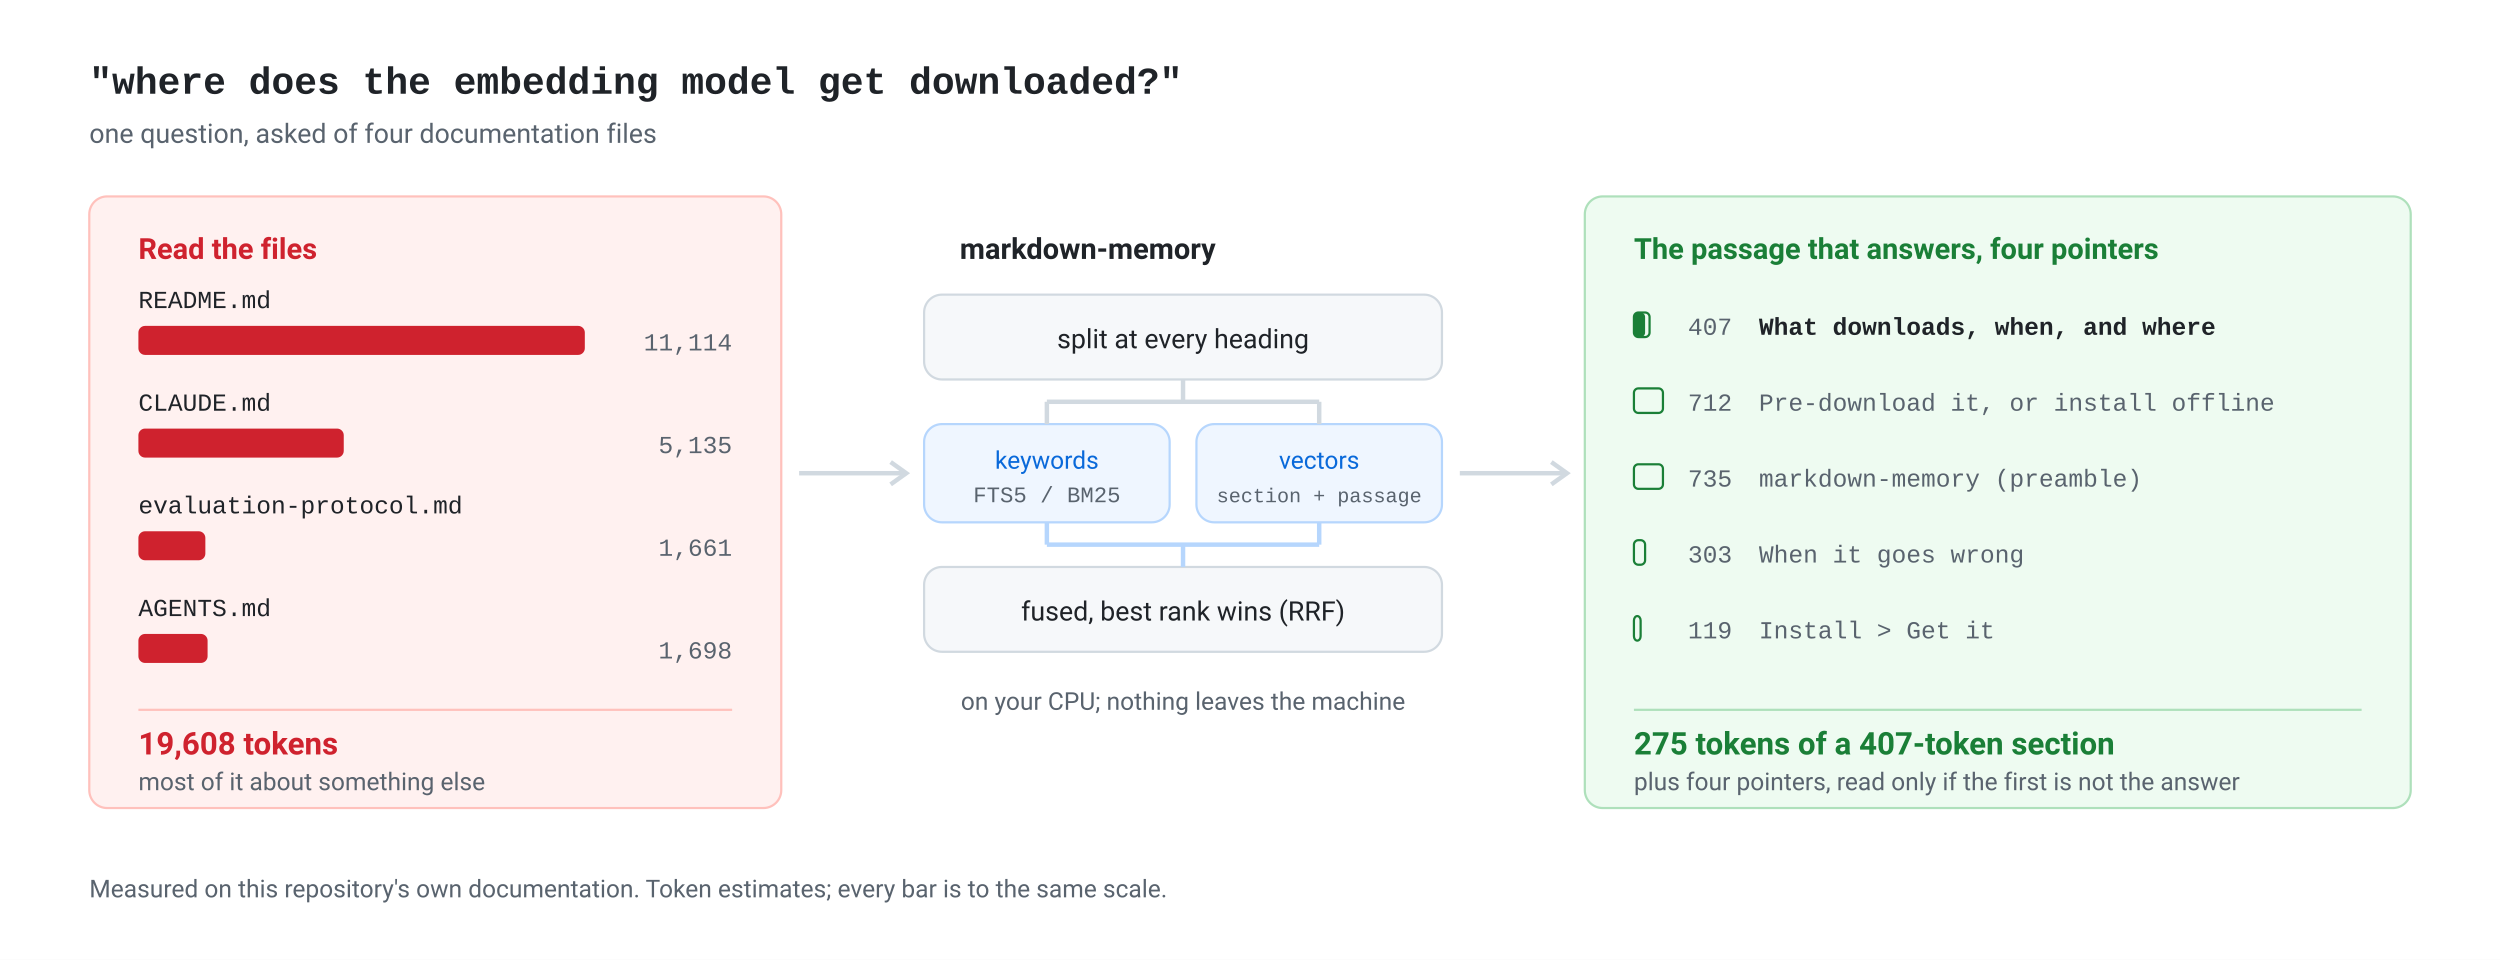
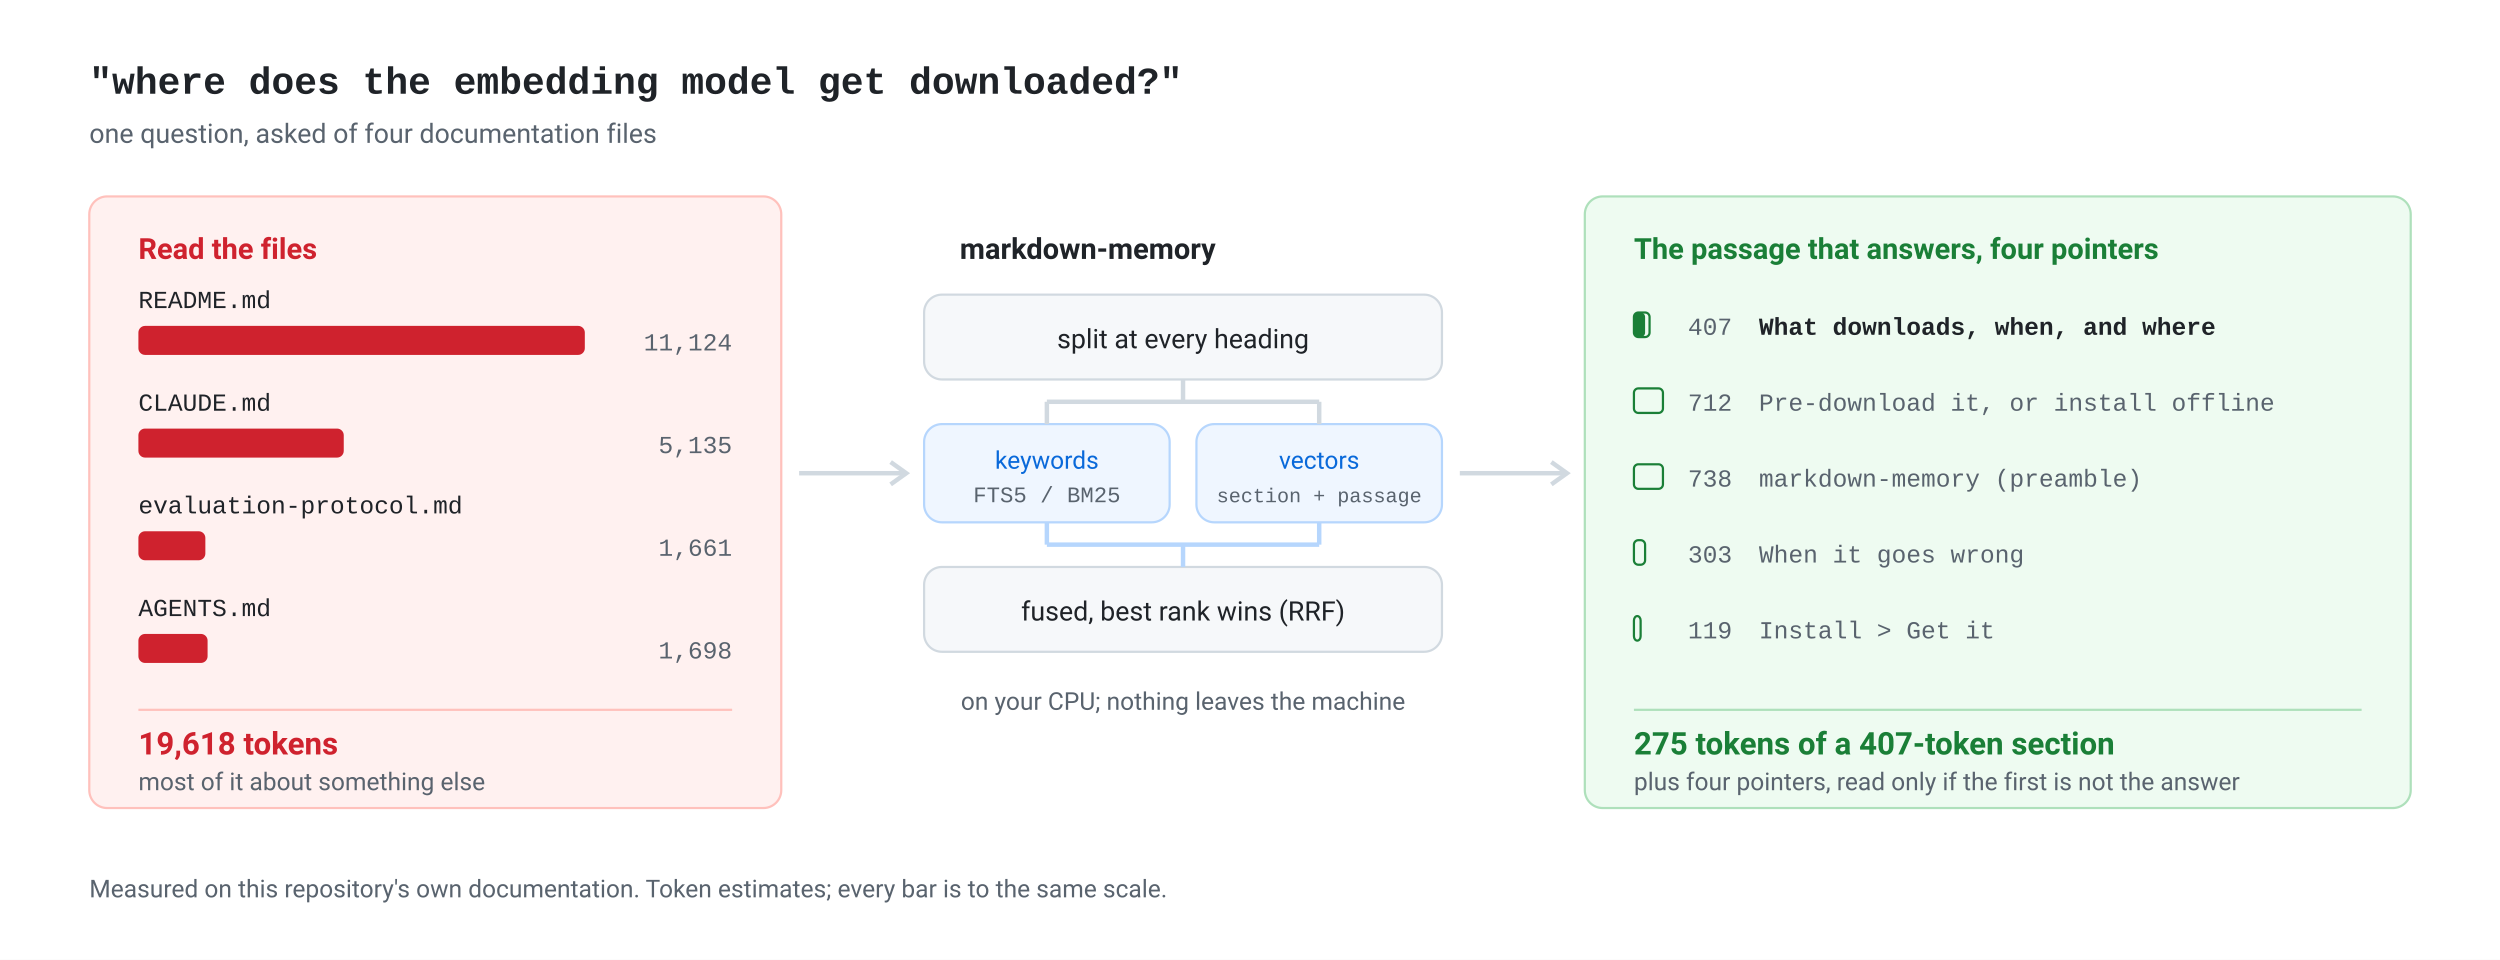
- <svg xmlns="http://www.w3.org/2000/svg" viewBox="0 0 1120 430" width="1120" height="430" role="img" aria-label="One question: reading four whole files costs 19,608 tokens; markdown-memory returns the passage that answers, 275 tokens of a 407-token section, with four pointers to the rest.">
+ <svg xmlns="http://www.w3.org/2000/svg" viewBox="0 0 1120 430" width="1120" height="430" role="img" aria-label="One question: reading four whole files costs 19,618 tokens; markdown-memory returns the passage that answers, 275 tokens of a 407-token section, with four pointers to the rest.">
  <rect width="1120" height="430" fill="#ffffff" />
  <text x="40" y="42" font-family="ui-monospace,SFMono-Regular,Menlo,Consolas,'Liberation Mono',monospace" font-size="17" font-weight="600" fill="#1f2328" text-anchor="start">"where does the embedding model get downloaded?"</text>
  <text x="40" y="64" font-family="ui-sans-serif,-apple-system,BlinkMacSystemFont,'Segoe UI',Roboto,'Helvetica Neue',Arial,sans-serif" font-size="12" font-weight="400" fill="#59636e" text-anchor="start">one question, asked of four documentation files</text>
  <rect x="40" y="88" width="310" height="274" rx="8" fill="#fff1f0" stroke="#ffc1bc" stroke-width="1" />
  <text x="62" y="116" font-family="ui-sans-serif,-apple-system,BlinkMacSystemFont,'Segoe UI',Roboto,'Helvetica Neue',Arial,sans-serif" font-size="13" font-weight="600" fill="#cf222e" text-anchor="start">Read the files</text>
  <text x="62" y="138" font-family="ui-monospace,SFMono-Regular,Menlo,Consolas,'Liberation Mono',monospace" font-size="11" font-weight="400" fill="#1f2328" text-anchor="start">README.md</text>
  <rect x="62" y="146" width="200" height="13" rx="3" fill="#cf222e" stroke="none" stroke-width="1" />
-   <text x="328" y="157" font-family="ui-monospace,SFMono-Regular,Menlo,Consolas,'Liberation Mono',monospace" font-size="11" font-weight="400" fill="#59636e" text-anchor="end">11,114</text>
+   <text x="328" y="157" font-family="ui-monospace,SFMono-Regular,Menlo,Consolas,'Liberation Mono',monospace" font-size="11" font-weight="400" fill="#59636e" text-anchor="end">11,124</text>
  <text x="62" y="184" font-family="ui-monospace,SFMono-Regular,Menlo,Consolas,'Liberation Mono',monospace" font-size="11" font-weight="400" fill="#1f2328" text-anchor="start">CLAUDE.md</text>
  <rect x="62" y="192" width="92" height="13" rx="3" fill="#cf222e" stroke="none" stroke-width="1" />
  <text x="328" y="203" font-family="ui-monospace,SFMono-Regular,Menlo,Consolas,'Liberation Mono',monospace" font-size="11" font-weight="400" fill="#59636e" text-anchor="end">5,135</text>
  <text x="62" y="230" font-family="ui-monospace,SFMono-Regular,Menlo,Consolas,'Liberation Mono',monospace" font-size="11" font-weight="400" fill="#1f2328" text-anchor="start">evaluation-protocol.md</text>
  <rect x="62" y="238" width="30" height="13" rx="3" fill="#cf222e" stroke="none" stroke-width="1" />
  <text x="328" y="249" font-family="ui-monospace,SFMono-Regular,Menlo,Consolas,'Liberation Mono',monospace" font-size="11" font-weight="400" fill="#59636e" text-anchor="end">1,661</text>
  <text x="62" y="276" font-family="ui-monospace,SFMono-Regular,Menlo,Consolas,'Liberation Mono',monospace" font-size="11" font-weight="400" fill="#1f2328" text-anchor="start">AGENTS.md</text>
  <rect x="62" y="284" width="31" height="13" rx="3" fill="#cf222e" stroke="none" stroke-width="1" />
  <text x="328" y="295" font-family="ui-monospace,SFMono-Regular,Menlo,Consolas,'Liberation Mono',monospace" font-size="11" font-weight="400" fill="#59636e" text-anchor="end">1,698</text>
  <path d="M62 318 L328 318" stroke="#ffc1bc" stroke-width="1" />
-   <text x="62" y="338" font-family="ui-sans-serif,-apple-system,BlinkMacSystemFont,'Segoe UI',Roboto,'Helvetica Neue',Arial,sans-serif" font-size="14" font-weight="600" fill="#cf222e" text-anchor="start">19,608 tokens</text>
+   <text x="62" y="338" font-family="ui-sans-serif,-apple-system,BlinkMacSystemFont,'Segoe UI',Roboto,'Helvetica Neue',Arial,sans-serif" font-size="14" font-weight="600" fill="#cf222e" text-anchor="start">19,618 tokens</text>
  <text x="62" y="354" font-family="ui-sans-serif,-apple-system,BlinkMacSystemFont,'Segoe UI',Roboto,'Helvetica Neue',Arial,sans-serif" font-size="11" font-weight="400" fill="#59636e" text-anchor="start">most of it about something else</text>
  <text x="430" y="116" font-family="ui-sans-serif,-apple-system,BlinkMacSystemFont,'Segoe UI',Roboto,'Helvetica Neue',Arial,sans-serif" font-size="13" font-weight="600" fill="#1f2328" text-anchor="start">markdown-memory</text>
  <rect x="414" y="132" width="232" height="38" rx="8" fill="#f6f8fa" stroke="#d1d9e0" stroke-width="1" />
  <text x="530" y="156" font-family="ui-sans-serif,-apple-system,BlinkMacSystemFont,'Segoe UI',Roboto,'Helvetica Neue',Arial,sans-serif" font-size="12" font-weight="400" fill="#1f2328" text-anchor="middle">split at every heading</text>
  <rect x="414" y="190" width="110" height="44" rx="8" fill="#eff6ff" stroke="#b6d6fd" stroke-width="1" />
  <text x="469" y="210" font-family="ui-sans-serif,-apple-system,BlinkMacSystemFont,'Segoe UI',Roboto,'Helvetica Neue',Arial,sans-serif" font-size="11" font-weight="400" fill="#0969da" text-anchor="middle">keywords</text>
  <text x="469" y="225" font-family="ui-monospace,SFMono-Regular,Menlo,Consolas,'Liberation Mono',monospace" font-size="10" font-weight="400" fill="#59636e" text-anchor="middle">FTS5 / BM25</text>
  <rect x="536" y="190" width="110" height="44" rx="8" fill="#eff6ff" stroke="#b6d6fd" stroke-width="1" />
  <text x="591" y="210" font-family="ui-sans-serif,-apple-system,BlinkMacSystemFont,'Segoe UI',Roboto,'Helvetica Neue',Arial,sans-serif" font-size="11" font-weight="400" fill="#0969da" text-anchor="middle">vectors</text>
  <text x="591" y="225" font-family="ui-monospace,SFMono-Regular,Menlo,Consolas,'Liberation Mono',monospace" font-size="9" font-weight="400" fill="#59636e" text-anchor="middle">section + passage</text>
  <rect x="414" y="254" width="232" height="38" rx="8" fill="#f6f8fa" stroke="#d1d9e0" stroke-width="1" />
  <text x="530" y="278" font-family="ui-sans-serif,-apple-system,BlinkMacSystemFont,'Segoe UI',Roboto,'Helvetica Neue',Arial,sans-serif" font-size="12" font-weight="400" fill="#1f2328" text-anchor="middle">fused, best rank wins (RRF)</text>
  <path d="M530 170 L530 180 M469 180 L591 180 M469 180 L469 190 M591 180 L591 190" stroke="#d1d9e0" stroke-width="2" fill="none" />
  <path d="M469 234 L469 244 M591 234 L591 244 M469 244 L591 244 M530 244 L530 254" stroke="#b6d6fd" stroke-width="2" fill="none" />
  <text x="530" y="318" font-family="ui-sans-serif,-apple-system,BlinkMacSystemFont,'Segoe UI',Roboto,'Helvetica Neue',Arial,sans-serif" font-size="11" font-weight="400" fill="#59636e" text-anchor="middle">on your CPU; nothing leaves the machine</text>
  <path d="M358 212 L406 212" stroke="#d1d9e0" stroke-width="2" fill="none" />
  <path d="M399 207 L406 212 L399 217" fill="none" stroke="#d1d9e0" stroke-width="2" />
  <path d="M654 212 L702 212" stroke="#d1d9e0" stroke-width="2" fill="none" />
  <path d="M695 207 L702 212 L695 217" fill="none" stroke="#d1d9e0" stroke-width="2" />
  <rect x="710" y="88" width="370" height="274" rx="8" fill="#eefbf1" stroke="#aee0bb" stroke-width="1" />
  <text x="732" y="116" font-family="ui-sans-serif,-apple-system,BlinkMacSystemFont,'Segoe UI',Roboto,'Helvetica Neue',Arial,sans-serif" font-size="13" font-weight="600" fill="#1a7f37" text-anchor="start">The passage that answers, four pointers</text>
  <rect x="732" y="140" width="7" height="11" rx="2" fill="none" stroke="#1a7f37" stroke-width="1" />
  <rect x="732" y="140" width="5" height="11" rx="2" fill="#1a7f37" stroke="none" stroke-width="1" />
  <text x="776" y="150" font-family="ui-monospace,SFMono-Regular,Menlo,Consolas,'Liberation Mono',monospace" font-size="11" font-weight="400" fill="#59636e" text-anchor="end">407</text>
  <text x="788" y="150" font-family="ui-monospace,SFMono-Regular,Menlo,Consolas,'Liberation Mono',monospace" font-size="11" font-weight="600" fill="#1f2328" text-anchor="start">What downloads, when, and where</text>
  <rect x="732" y="174" width="13" height="11" rx="2" fill="none" stroke="#1a7f37" stroke-width="1" />
  <text x="776" y="184" font-family="ui-monospace,SFMono-Regular,Menlo,Consolas,'Liberation Mono',monospace" font-size="11" font-weight="400" fill="#59636e" text-anchor="end">712</text>
  <text x="788" y="184" font-family="ui-monospace,SFMono-Regular,Menlo,Consolas,'Liberation Mono',monospace" font-size="11" font-weight="400" fill="#59636e" text-anchor="start">Pre-download it, or install offline</text>
  <rect x="732" y="208" width="13" height="11" rx="2" fill="none" stroke="#1a7f37" stroke-width="1" />
-   <text x="776" y="218" font-family="ui-monospace,SFMono-Regular,Menlo,Consolas,'Liberation Mono',monospace" font-size="11" font-weight="400" fill="#59636e" text-anchor="end">735</text>
+   <text x="776" y="218" font-family="ui-monospace,SFMono-Regular,Menlo,Consolas,'Liberation Mono',monospace" font-size="11" font-weight="400" fill="#59636e" text-anchor="end">738</text>
  <text x="788" y="218" font-family="ui-monospace,SFMono-Regular,Menlo,Consolas,'Liberation Mono',monospace" font-size="11" font-weight="400" fill="#59636e" text-anchor="start">markdown-memory  (preamble)</text>
  <rect x="732" y="242" width="5" height="11" rx="2" fill="none" stroke="#1a7f37" stroke-width="1" />
  <text x="776" y="252" font-family="ui-monospace,SFMono-Regular,Menlo,Consolas,'Liberation Mono',monospace" font-size="11" font-weight="400" fill="#59636e" text-anchor="end">303</text>
  <text x="788" y="252" font-family="ui-monospace,SFMono-Regular,Menlo,Consolas,'Liberation Mono',monospace" font-size="11" font-weight="400" fill="#59636e" text-anchor="start">When it goes wrong</text>
  <rect x="732" y="276" width="3" height="11" rx="2" fill="none" stroke="#1a7f37" stroke-width="1" />
  <text x="776" y="286" font-family="ui-monospace,SFMono-Regular,Menlo,Consolas,'Liberation Mono',monospace" font-size="11" font-weight="400" fill="#59636e" text-anchor="end">119</text>
  <text x="788" y="286" font-family="ui-monospace,SFMono-Regular,Menlo,Consolas,'Liberation Mono',monospace" font-size="11" font-weight="400" fill="#59636e" text-anchor="start">Install &gt; Get it</text>
  <path d="M732 318 L1058 318" stroke="#aee0bb" stroke-width="1" />
  <text x="732" y="338" font-family="ui-sans-serif,-apple-system,BlinkMacSystemFont,'Segoe UI',Roboto,'Helvetica Neue',Arial,sans-serif" font-size="14" font-weight="600" fill="#1a7f37" text-anchor="start">275 tokens of a 407-token section</text>
  <text x="732" y="354" font-family="ui-sans-serif,-apple-system,BlinkMacSystemFont,'Segoe UI',Roboto,'Helvetica Neue',Arial,sans-serif" font-size="11" font-weight="400" fill="#59636e" text-anchor="start">plus four pointers, read only if the first is not the answer</text>
  <text x="40" y="402" font-family="ui-sans-serif,-apple-system,BlinkMacSystemFont,'Segoe UI',Roboto,'Helvetica Neue',Arial,sans-serif" font-size="11" font-weight="400" fill="#59636e" text-anchor="start">Measured on this repository's own documentation. Token estimates; every bar is to the same scale.</text>
</svg>
